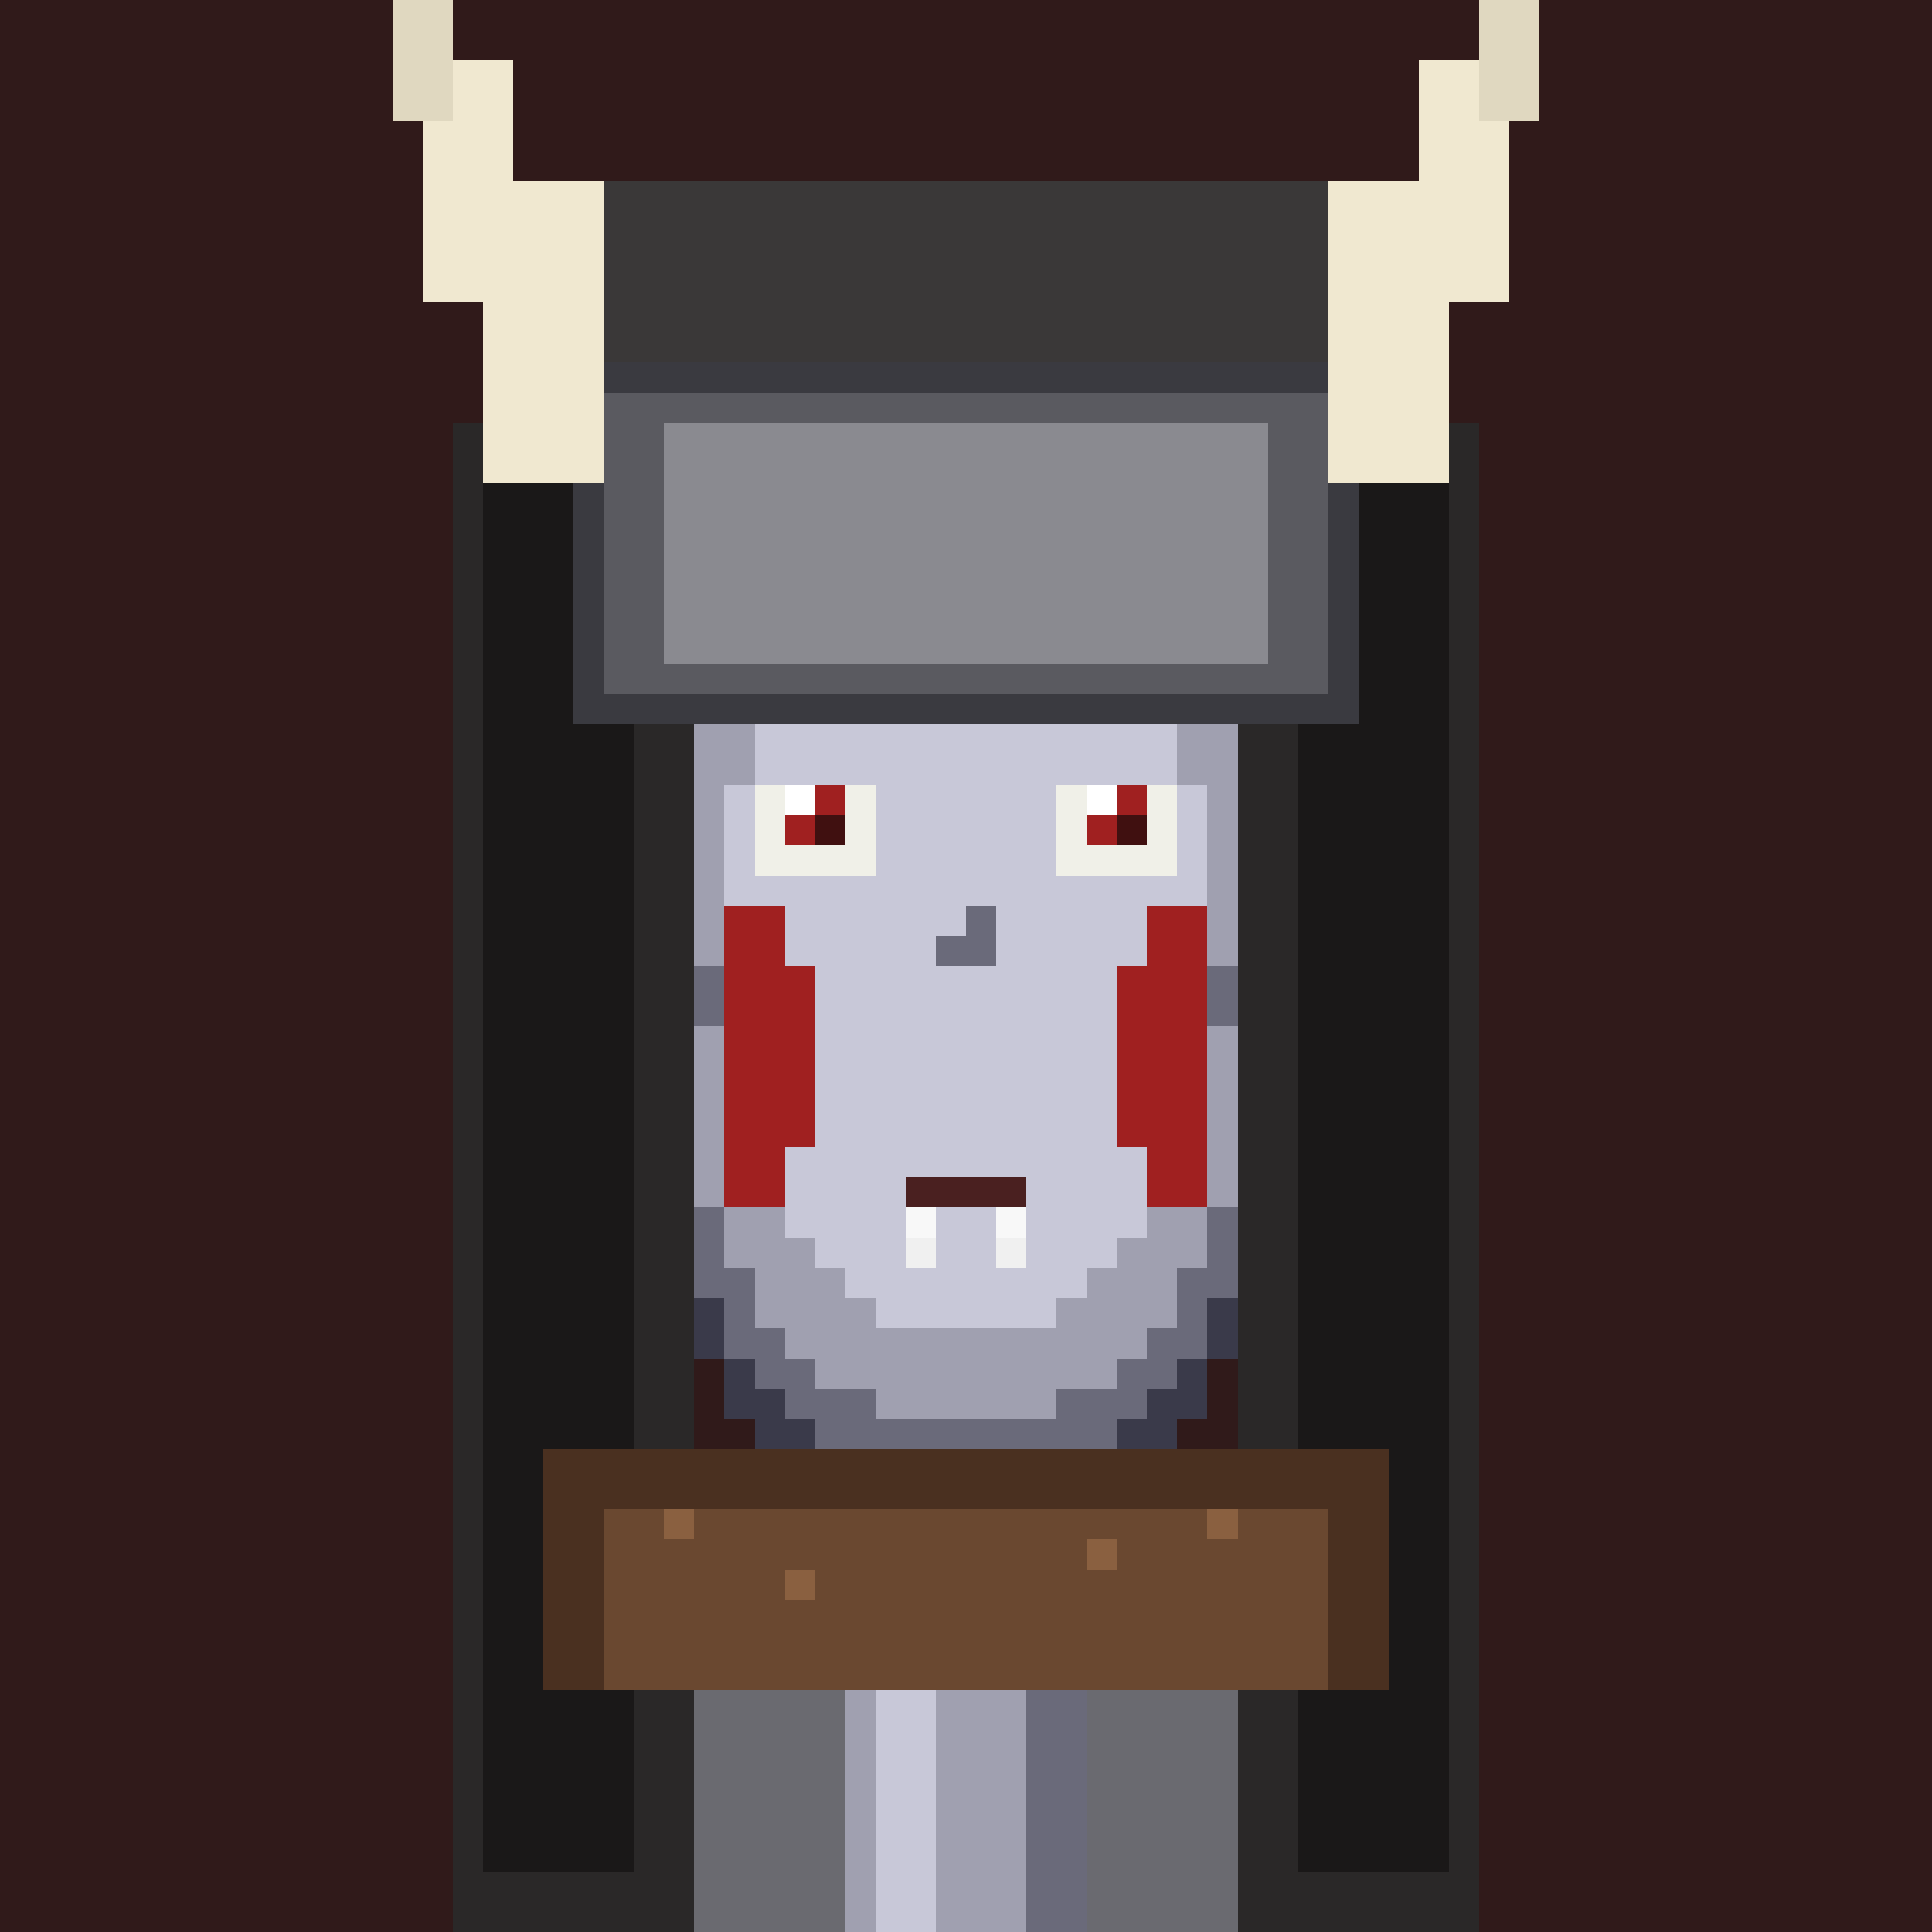
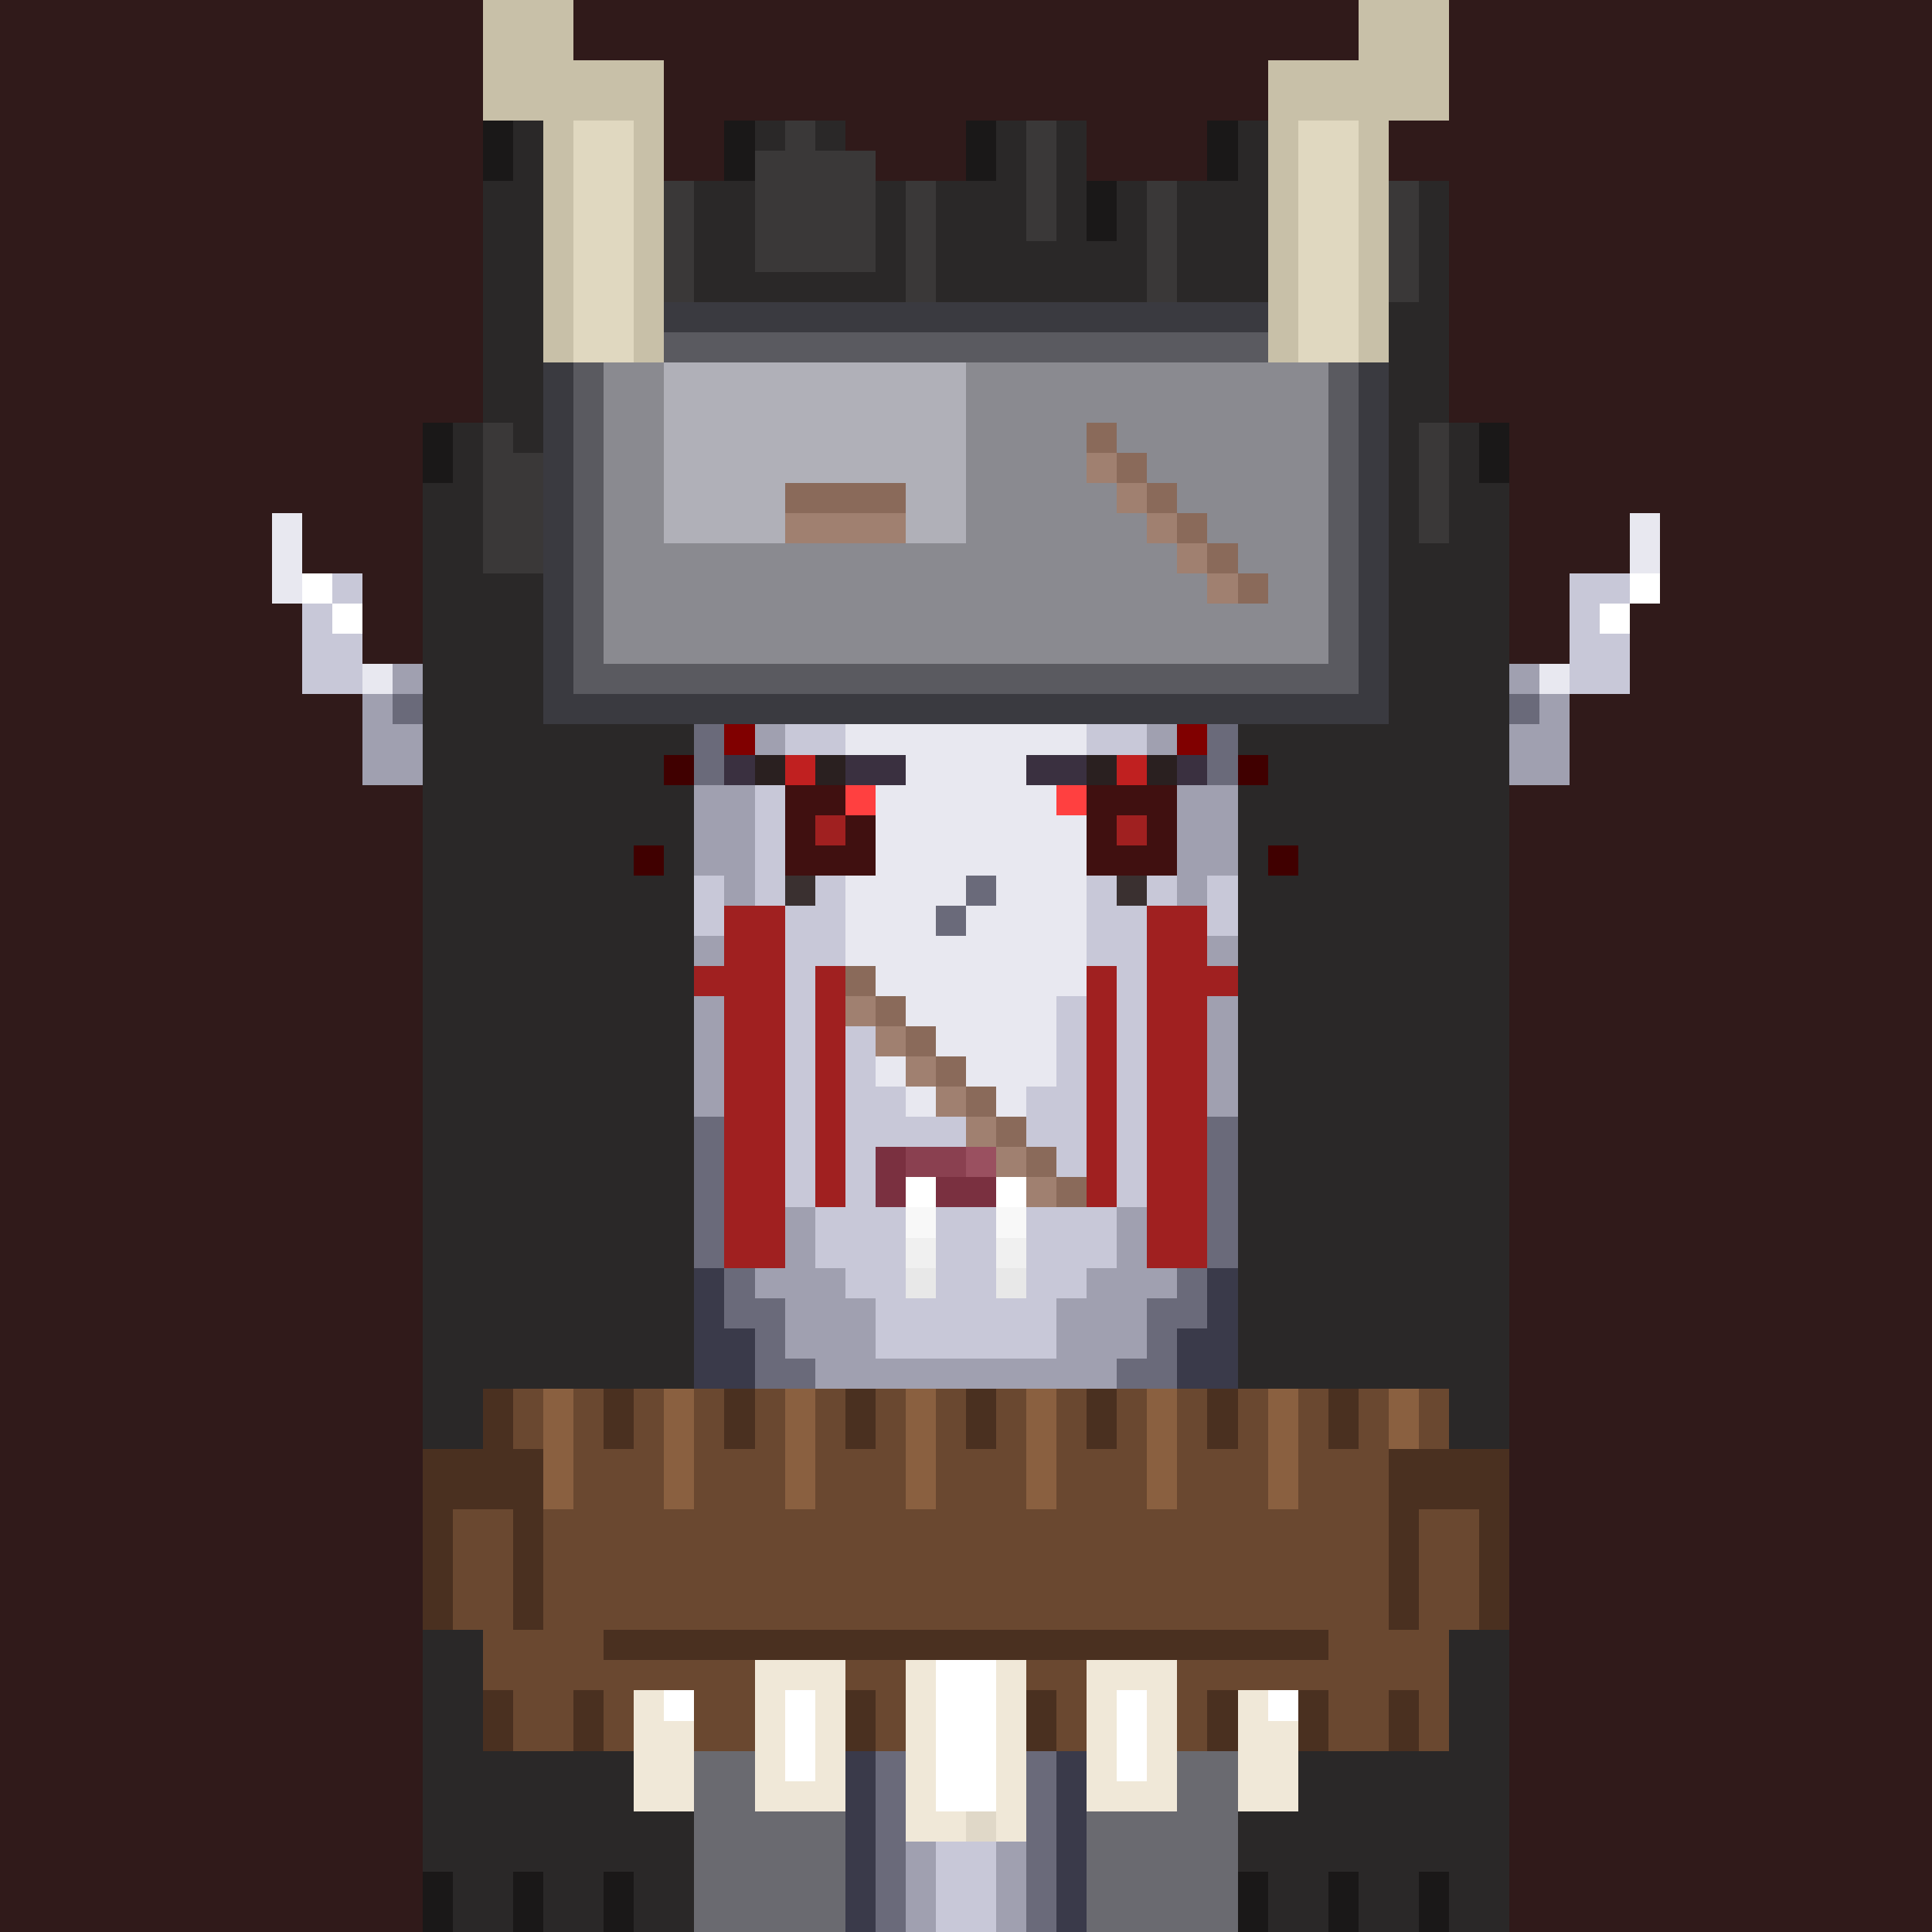
<svg xmlns="http://www.w3.org/2000/svg" viewBox="0 0 64 64" shape-rendering="crispEdges">
  <rect x="0" y="0" width="64" height="64" fill="#301a1a" />
  <rect x="19" y="50" width="26" height="14" fill="#6a6a70" />
  <rect x="17" y="52" width="2" height="12" fill="#6a6a70" />
  <rect x="45" y="52" width="2" height="12" fill="#6a6a70" />
  <rect x="20" y="51" width="3" height="13" fill="#8a8a90" />
-   <rect x="28" y="46" width="8" height="18" fill="#a0a0b0" />
-   <rect x="29" y="46" width="2" height="18" fill="#c8c8d8" />
-   <rect x="34" y="46" width="2" height="18" fill="#6a6a7a" />
+   <rect x="28" y="46" width="8" height="18" fill="#3a3a4a" />
+   <rect x="29" y="46" width="6" height="18" fill="#6a6a7a" />
+   <rect x="30" y="46" width="4" height="18" fill="#a0a0b0" />
+   <rect x="31" y="46" width="2" height="18" fill="#c8c8d8" />
  <rect x="28" y="15" width="8" height="1" fill="#3a3a4a" />
  <rect x="27" y="16" width="10" height="1" fill="#3a3a4a" />
-   <rect x="25" y="17" width="14" height="1" fill="#3a3a4a" />
-   <rect x="24" y="18" width="16" height="1" fill="#3a3a4a" />
-   <rect x="24" y="19" width="16" height="1" fill="#3a3a4a" />
-   <rect x="23" y="20" width="18" height="1" fill="#3a3a4a" />
+   <rect x="26" y="17" width="12" height="1" fill="#3a3a4a" />
+   <rect x="25" y="18" width="14" height="1" fill="#3a3a4a" />
+   <rect x="25" y="19" width="14" height="1" fill="#3a3a4a" />
+   <rect x="24" y="20" width="16" height="1" fill="#3a3a4a" />
  <rect x="23" y="21" width="18" height="1" fill="#3a3a4a" />
-   <rect x="22" y="22" width="20" height="1" fill="#3a3a4a" />
-   <rect x="22" y="23" width="20" height="1" fill="#3a3a4a" />
-   <rect x="21" y="24" width="22" height="1" fill="#3a3a4a" />
-   <rect x="21" y="25" width="22" height="1" fill="#3a3a4a" />
-   <rect x="21" y="26" width="22" height="1" fill="#3a3a4a" />
-   <rect x="20" y="27" width="24" height="1" fill="#3a3a4a" />
-   <rect x="20" y="28" width="24" height="1" fill="#3a3a4a" />
-   <rect x="20" y="29" width="24" height="1" fill="#3a3a4a" />
-   <rect x="20" y="30" width="24" height="1" fill="#3a3a4a" />
-   <rect x="20" y="31" width="24" height="1" fill="#3a3a4a" />
-   <rect x="20" y="32" width="24" height="1" fill="#3a3a4a" />
-   <rect x="20" y="33" width="24" height="1" fill="#3a3a4a" />
-   <rect x="20" y="34" width="24" height="1" fill="#3a3a4a" />
-   <rect x="20" y="35" width="24" height="1" fill="#3a3a4a" />
-   <rect x="20" y="36" width="24" height="1" fill="#3a3a4a" />
-   <rect x="20" y="37" width="24" height="1" fill="#3a3a4a" />
+   <rect x="23" y="22" width="18" height="1" fill="#3a3a4a" />
+   <rect x="23" y="23" width="18" height="1" fill="#3a3a4a" />
+   <rect x="22" y="24" width="20" height="1" fill="#3a3a4a" />
+   <rect x="22" y="25" width="20" height="1" fill="#3a3a4a" />
+   <rect x="22" y="26" width="20" height="1" fill="#3a3a4a" />
+   <rect x="22" y="27" width="20" height="1" fill="#3a3a4a" />
+   <rect x="21" y="28" width="22" height="1" fill="#3a3a4a" />
+   <rect x="21" y="29" width="22" height="1" fill="#3a3a4a" />
+   <rect x="21" y="30" width="22" height="1" fill="#3a3a4a" />
+   <rect x="21" y="31" width="22" height="1" fill="#3a3a4a" />
+   <rect x="21" y="32" width="22" height="1" fill="#3a3a4a" />
+   <rect x="21" y="33" width="22" height="1" fill="#3a3a4a" />
+   <rect x="21" y="34" width="22" height="1" fill="#3a3a4a" />
+   <rect x="21" y="35" width="22" height="1" fill="#3a3a4a" />
+   <rect x="21" y="36" width="22" height="1" fill="#3a3a4a" />
+   <rect x="21" y="37" width="22" height="1" fill="#3a3a4a" />
  <rect x="21" y="38" width="22" height="1" fill="#3a3a4a" />
-   <rect x="21" y="39" width="22" height="1" fill="#3a3a4a" />
-   <rect x="21" y="40" width="22" height="1" fill="#3a3a4a" />
+   <rect x="22" y="39" width="20" height="1" fill="#3a3a4a" />
+   <rect x="22" y="40" width="20" height="1" fill="#3a3a4a" />
  <rect x="22" y="41" width="20" height="1" fill="#3a3a4a" />
  <rect x="22" y="42" width="20" height="1" fill="#3a3a4a" />
  <rect x="23" y="43" width="18" height="1" fill="#3a3a4a" />
  <rect x="23" y="44" width="18" height="1" fill="#3a3a4a" />
-   <rect x="24" y="45" width="16" height="1" fill="#3a3a4a" />
+   <rect x="23" y="45" width="18" height="1" fill="#3a3a4a" />
  <rect x="24" y="46" width="16" height="1" fill="#3a3a4a" />
  <rect x="25" y="47" width="14" height="1" fill="#3a3a4a" />
-   <rect x="27" y="48" width="10" height="1" fill="#3a3a4a" />
-   <rect x="28" y="49" width="8" height="1" fill="#3a3a4a" />
-   <rect x="28" y="16" width="8" height="1" fill="#6a6a7a" />
-   <rect x="27" y="17" width="10" height="1" fill="#6a6a7a" />
+   <rect x="25" y="48" width="14" height="1" fill="#3a3a4a" />
+   <rect x="26" y="49" width="12" height="1" fill="#3a3a4a" />
+   <rect x="27" y="50" width="10" height="1" fill="#3a3a4a" />
+   <rect x="28" y="51" width="8" height="1" fill="#3a3a4a" />
+   <rect x="29" y="15" width="6" height="1" fill="#6a6a7a" />
+   <rect x="27" y="16" width="10" height="1" fill="#6a6a7a" />
+   <rect x="26" y="17" width="12" height="1" fill="#6a6a7a" />
  <rect x="26" y="18" width="12" height="1" fill="#6a6a7a" />
  <rect x="25" y="19" width="14" height="1" fill="#6a6a7a" />
-   <rect x="24" y="20" width="16" height="1" fill="#6a6a7a" />
+   <rect x="25" y="20" width="14" height="1" fill="#6a6a7a" />
  <rect x="24" y="21" width="16" height="1" fill="#6a6a7a" />
-   <rect x="23" y="22" width="18" height="1" fill="#6a6a7a" />
+   <rect x="24" y="22" width="16" height="1" fill="#6a6a7a" />
  <rect x="23" y="23" width="18" height="1" fill="#6a6a7a" />
-   <rect x="22" y="24" width="20" height="1" fill="#6a6a7a" />
-   <rect x="22" y="25" width="20" height="1" fill="#6a6a7a" />
-   <rect x="22" y="26" width="20" height="1" fill="#6a6a7a" />
-   <rect x="21" y="27" width="22" height="1" fill="#6a6a7a" />
-   <rect x="21" y="28" width="22" height="1" fill="#6a6a7a" />
-   <rect x="21" y="29" width="22" height="1" fill="#6a6a7a" />
-   <rect x="21" y="30" width="22" height="1" fill="#6a6a7a" />
-   <rect x="21" y="31" width="22" height="1" fill="#6a6a7a" />
-   <rect x="21" y="32" width="22" height="1" fill="#6a6a7a" />
-   <rect x="21" y="33" width="22" height="1" fill="#6a6a7a" />
-   <rect x="21" y="34" width="22" height="1" fill="#6a6a7a" />
-   <rect x="21" y="35" width="22" height="1" fill="#6a6a7a" />
-   <rect x="21" y="36" width="22" height="1" fill="#6a6a7a" />
-   <rect x="21" y="37" width="22" height="1" fill="#6a6a7a" />
-   <rect x="22" y="38" width="20" height="1" fill="#6a6a7a" />
-   <rect x="22" y="39" width="20" height="1" fill="#6a6a7a" />
-   <rect x="22" y="40" width="20" height="1" fill="#6a6a7a" />
+   <rect x="23" y="24" width="18" height="1" fill="#6a6a7a" />
+   <rect x="23" y="25" width="18" height="1" fill="#6a6a7a" />
+   <rect x="23" y="26" width="18" height="1" fill="#6a6a7a" />
+   <rect x="22" y="27" width="20" height="1" fill="#6a6a7a" />
+   <rect x="22" y="28" width="20" height="1" fill="#6a6a7a" />
+   <rect x="22" y="29" width="20" height="1" fill="#6a6a7a" />
+   <rect x="22" y="30" width="20" height="1" fill="#6a6a7a" />
+   <rect x="22" y="31" width="20" height="1" fill="#6a6a7a" />
+   <rect x="22" y="32" width="20" height="1" fill="#6a6a7a" />
+   <rect x="22" y="33" width="20" height="1" fill="#6a6a7a" />
+   <rect x="22" y="34" width="20" height="1" fill="#6a6a7a" />
+   <rect x="22" y="35" width="20" height="1" fill="#6a6a7a" />
+   <rect x="22" y="36" width="20" height="1" fill="#6a6a7a" />
+   <rect x="22" y="37" width="20" height="1" fill="#6a6a7a" />
+   <rect x="23" y="38" width="18" height="1" fill="#6a6a7a" />
+   <rect x="23" y="39" width="18" height="1" fill="#6a6a7a" />
+   <rect x="23" y="40" width="18" height="1" fill="#6a6a7a" />
  <rect x="23" y="41" width="18" height="1" fill="#6a6a7a" />
-   <rect x="23" y="42" width="18" height="1" fill="#6a6a7a" />
+   <rect x="24" y="42" width="16" height="1" fill="#6a6a7a" />
  <rect x="24" y="43" width="16" height="1" fill="#6a6a7a" />
-   <rect x="24" y="44" width="16" height="1" fill="#6a6a7a" />
+   <rect x="25" y="44" width="14" height="1" fill="#6a6a7a" />
  <rect x="25" y="45" width="14" height="1" fill="#6a6a7a" />
  <rect x="26" y="46" width="12" height="1" fill="#6a6a7a" />
-   <rect x="27" y="47" width="10" height="1" fill="#6a6a7a" />
-   <rect x="28" y="48" width="8" height="1" fill="#6a6a7a" />
-   <rect x="29" y="16" width="6" height="1" fill="#a0a0b0" />
+   <rect x="26" y="47" width="12" height="1" fill="#6a6a7a" />
+   <rect x="27" y="48" width="10" height="1" fill="#6a6a7a" />
+   <rect x="29" y="49" width="6" height="1" fill="#6a6a7a" />
+   <rect x="29" y="15" width="6" height="1" fill="#a0a0b0" />
+   <rect x="28" y="16" width="8" height="1" fill="#a0a0b0" />
  <rect x="27" y="17" width="10" height="1" fill="#a0a0b0" />
  <rect x="26" y="18" width="12" height="1" fill="#a0a0b0" />
-   <rect x="25" y="19" width="14" height="1" fill="#a0a0b0" />
+   <rect x="26" y="19" width="12" height="1" fill="#a0a0b0" />
  <rect x="25" y="20" width="14" height="1" fill="#a0a0b0" />
-   <rect x="24" y="21" width="16" height="1" fill="#a0a0b0" />
+   <rect x="25" y="21" width="14" height="1" fill="#a0a0b0" />
  <rect x="24" y="22" width="16" height="1" fill="#a0a0b0" />
-   <rect x="23" y="23" width="18" height="1" fill="#a0a0b0" />
-   <rect x="23" y="24" width="18" height="1" fill="#a0a0b0" />
-   <rect x="23" y="25" width="18" height="1" fill="#a0a0b0" />
+   <rect x="24" y="23" width="16" height="1" fill="#a0a0b0" />
+   <rect x="24" y="24" width="16" height="1" fill="#a0a0b0" />
+   <rect x="24" y="25" width="16" height="1" fill="#a0a0b0" />
  <rect x="23" y="26" width="18" height="1" fill="#a0a0b0" />
-   <rect x="22" y="27" width="20" height="1" fill="#a0a0b0" />
-   <rect x="22" y="28" width="20" height="1" fill="#a0a0b0" />
-   <rect x="22" y="29" width="20" height="1" fill="#a0a0b0" />
-   <rect x="22" y="30" width="20" height="1" fill="#a0a0b0" />
-   <rect x="22" y="31" width="20" height="1" fill="#a0a0b0" />
-   <rect x="22" y="32" width="20" height="1" fill="#a0a0b0" />
-   <rect x="22" y="33" width="20" height="1" fill="#a0a0b0" />
-   <rect x="22" y="34" width="20" height="1" fill="#a0a0b0" />
-   <rect x="22" y="35" width="20" height="1" fill="#a0a0b0" />
+   <rect x="23" y="27" width="18" height="1" fill="#a0a0b0" />
+   <rect x="23" y="28" width="18" height="1" fill="#a0a0b0" />
+   <rect x="23" y="29" width="18" height="1" fill="#a0a0b0" />
+   <rect x="23" y="30" width="18" height="1" fill="#a0a0b0" />
+   <rect x="23" y="31" width="18" height="1" fill="#a0a0b0" />
+   <rect x="23" y="32" width="18" height="1" fill="#a0a0b0" />
+   <rect x="23" y="33" width="18" height="1" fill="#a0a0b0" />
+   <rect x="23" y="34" width="18" height="1" fill="#a0a0b0" />
+   <rect x="23" y="35" width="18" height="1" fill="#a0a0b0" />
  <rect x="23" y="36" width="18" height="1" fill="#a0a0b0" />
-   <rect x="23" y="37" width="18" height="1" fill="#a0a0b0" />
-   <rect x="23" y="38" width="18" height="1" fill="#a0a0b0" />
-   <rect x="23" y="39" width="18" height="1" fill="#a0a0b0" />
+   <rect x="24" y="37" width="16" height="1" fill="#a0a0b0" />
+   <rect x="24" y="38" width="16" height="1" fill="#a0a0b0" />
+   <rect x="24" y="39" width="16" height="1" fill="#a0a0b0" />
  <rect x="24" y="40" width="16" height="1" fill="#a0a0b0" />
-   <rect x="24" y="41" width="16" height="1" fill="#a0a0b0" />
+   <rect x="25" y="41" width="14" height="1" fill="#a0a0b0" />
  <rect x="25" y="42" width="14" height="1" fill="#a0a0b0" />
-   <rect x="25" y="43" width="14" height="1" fill="#a0a0b0" />
+   <rect x="26" y="43" width="12" height="1" fill="#a0a0b0" />
  <rect x="26" y="44" width="12" height="1" fill="#a0a0b0" />
  <rect x="27" y="45" width="10" height="1" fill="#a0a0b0" />
-   <rect x="29" y="46" width="6" height="1" fill="#a0a0b0" />
+   <rect x="28" y="46" width="8" height="1" fill="#a0a0b0" />
+   <rect x="29" y="47" width="6" height="1" fill="#a0a0b0" />
+   <rect x="29" y="16" width="6" height="1" fill="#c8c8d8" />
  <rect x="29" y="17" width="6" height="1" fill="#c8c8d8" />
  <rect x="28" y="18" width="8" height="1" fill="#c8c8d8" />
  <rect x="27" y="19" width="10" height="1" fill="#c8c8d8" />
-   <rect x="26" y="20" width="12" height="1" fill="#c8c8d8" />
+   <rect x="27" y="20" width="10" height="1" fill="#c8c8d8" />
  <rect x="26" y="21" width="12" height="1" fill="#c8c8d8" />
-   <rect x="25" y="22" width="14" height="1" fill="#c8c8d8" />
-   <rect x="25" y="23" width="14" height="1" fill="#c8c8d8" />
-   <rect x="25" y="24" width="14" height="1" fill="#c8c8d8" />
+   <rect x="26" y="22" width="12" height="1" fill="#c8c8d8" />
+   <rect x="26" y="23" width="12" height="1" fill="#c8c8d8" />
+   <rect x="26" y="24" width="12" height="1" fill="#c8c8d8" />
  <rect x="25" y="25" width="14" height="1" fill="#c8c8d8" />
-   <rect x="24" y="26" width="16" height="1" fill="#c8c8d8" />
-   <rect x="24" y="27" width="16" height="1" fill="#c8c8d8" />
-   <rect x="24" y="28" width="16" height="1" fill="#c8c8d8" />
-   <rect x="24" y="29" width="16" height="1" fill="#c8c8d8" />
-   <rect x="24" y="30" width="16" height="1" fill="#c8c8d8" />
-   <rect x="24" y="31" width="16" height="1" fill="#c8c8d8" />
-   <rect x="24" y="32" width="16" height="1" fill="#c8c8d8" />
-   <rect x="24" y="33" width="16" height="1" fill="#c8c8d8" />
-   <rect x="24" y="34" width="16" height="1" fill="#c8c8d8" />
+   <rect x="25" y="26" width="14" height="1" fill="#c8c8d8" />
+   <rect x="25" y="27" width="14" height="1" fill="#c8c8d8" />
+   <rect x="25" y="28" width="14" height="1" fill="#c8c8d8" />
+   <rect x="25" y="29" width="14" height="1" fill="#c8c8d8" />
+   <rect x="25" y="30" width="14" height="1" fill="#c8c8d8" />
+   <rect x="25" y="31" width="14" height="1" fill="#c8c8d8" />
+   <rect x="25" y="32" width="14" height="1" fill="#c8c8d8" />
+   <rect x="25" y="33" width="14" height="1" fill="#c8c8d8" />
+   <rect x="25" y="34" width="14" height="1" fill="#c8c8d8" />
  <rect x="25" y="35" width="14" height="1" fill="#c8c8d8" />
-   <rect x="25" y="36" width="14" height="1" fill="#c8c8d8" />
-   <rect x="25" y="37" width="14" height="1" fill="#c8c8d8" />
-   <rect x="25" y="38" width="14" height="1" fill="#c8c8d8" />
+   <rect x="26" y="36" width="12" height="1" fill="#c8c8d8" />
+   <rect x="26" y="37" width="12" height="1" fill="#c8c8d8" />
+   <rect x="26" y="38" width="12" height="1" fill="#c8c8d8" />
  <rect x="26" y="39" width="12" height="1" fill="#c8c8d8" />
-   <rect x="26" y="40" width="12" height="1" fill="#c8c8d8" />
+   <rect x="27" y="40" width="10" height="1" fill="#c8c8d8" />
  <rect x="27" y="41" width="10" height="1" fill="#c8c8d8" />
  <rect x="28" y="42" width="8" height="1" fill="#c8c8d8" />
  <rect x="29" y="43" width="6" height="1" fill="#c8c8d8" />
-   <rect x="20" y="32" width="4" height="2" fill="#6a6a7a" />
-   <rect x="40" y="32" width="4" height="2" fill="#6a6a7a" />
-   <rect x="18" y="26" width="3" height="6" fill="#a0a0b0" />
-   <rect x="17" y="24" width="2" height="4" fill="#a0a0b0" />
-   <rect x="43" y="26" width="3" height="6" fill="#a0a0b0" />
-   <rect x="45" y="24" width="2" height="4" fill="#a0a0b0" />
-   <rect x="25" y="26" width="4" height="3" fill="#f0f0e8" />
-   <rect x="35" y="26" width="4" height="3" fill="#f0f0e8" />
-   <rect x="26" y="26" width="2" height="2" fill="#a02020" />
-   <rect x="36" y="26" width="2" height="2" fill="#a02020" />
-   <rect x="27" y="27" width="1" height="1" fill="#401010" />
-   <rect x="37" y="27" width="1" height="1" fill="#401010" />
-   <rect x="26" y="26" width="1" height="1" fill="#ffffff" />
-   <rect x="36" y="26" width="1" height="1" fill="#ffffff" />
-   <rect x="23" y="23" width="6" height="1" fill="#1a1818" />
-   <rect x="22" y="24" width="1" height="1" fill="#1a1818" />
-   <rect x="35" y="23" width="6" height="1" fill="#1a1818" />
-   <rect x="41" y="24" width="1" height="1" fill="#1a1818" />
-   <rect x="32" y="30" width="1" height="1" fill="#6a6a7a" />
-   <rect x="31" y="31" width="2" height="1" fill="#6a6a7a" />
-   <rect x="30" y="39" width="4" height="1" fill="#4a2020" />
+   <rect x="29" y="44" width="6" height="1" fill="#c8c8d8" />
+   <rect x="30" y="20" width="4" height="1" fill="#e8e8f0" />
+   <rect x="29" y="21" width="6" height="1" fill="#e8e8f0" />
+   <rect x="29" y="22" width="6" height="1" fill="#e8e8f0" />
+   <rect x="29" y="23" width="6" height="1" fill="#e8e8f0" />
+   <rect x="28" y="24" width="8" height="1" fill="#e8e8f0" />
+   <rect x="28" y="25" width="8" height="1" fill="#e8e8f0" />
+   <rect x="28" y="26" width="8" height="1" fill="#e8e8f0" />
+   <rect x="28" y="27" width="8" height="1" fill="#e8e8f0" />
+   <rect x="28" y="28" width="8" height="1" fill="#e8e8f0" />
+   <rect x="28" y="29" width="8" height="1" fill="#e8e8f0" />
+   <rect x="28" y="30" width="8" height="1" fill="#e8e8f0" />
+   <rect x="28" y="31" width="8" height="1" fill="#e8e8f0" />
+   <rect x="28" y="32" width="8" height="1" fill="#e8e8f0" />
+   <rect x="29" y="33" width="6" height="1" fill="#e8e8f0" />
+   <rect x="29" y="34" width="6" height="1" fill="#e8e8f0" />
+   <rect x="29" y="35" width="6" height="1" fill="#e8e8f0" />
+   <rect x="30" y="36" width="4" height="1" fill="#e8e8f0" />
+   <rect x="31" y="46" width="2" height="2" fill="#a0a0b0" />
+   <rect x="19" y="29" width="5" height="2" fill="#c8c8d8" />
+   <rect x="40" y="29" width="5" height="2" fill="#c8c8d8" />
+   <rect x="22" y="29" width="1" height="1" fill="#e8e8f0" />
+   <rect x="41" y="29" width="1" height="1" fill="#e8e8f0" />
+   <rect x="24" y="25" width="6" height="1" fill="#3a3040" />
+   <rect x="34" y="25" width="6" height="1" fill="#3a3040" />
+   <rect x="14" y="24" width="4" height="5" fill="#a0a0b0" />
+   <rect x="12" y="22" width="3" height="4" fill="#a0a0b0" />
+   <rect x="10" y="19" width="2" height="4" fill="#c8c8d8" />
+   <rect x="9" y="17" width="1" height="3" fill="#e8e8f0" />
+   <rect x="15" y="26" width="1" height="1" fill="#6a6a7a" />
+   <rect x="13" y="23" width="1" height="1" fill="#6a6a7a" />
+   <rect x="11" y="20" width="1" height="1" fill="#ffffff" />
+   <rect x="10" y="19" width="1" height="1" fill="#ffffff" />
+   <rect x="12" y="22" width="1" height="1" fill="#e8e8f0" />
+   <rect x="46" y="24" width="4" height="5" fill="#a0a0b0" />
+   <rect x="49" y="22" width="3" height="4" fill="#a0a0b0" />
+   <rect x="52" y="19" width="2" height="4" fill="#c8c8d8" />
+   <rect x="54" y="17" width="1" height="3" fill="#e8e8f0" />
+   <rect x="48" y="26" width="1" height="1" fill="#6a6a7a" />
+   <rect x="50" y="23" width="1" height="1" fill="#6a6a7a" />
+   <rect x="53" y="20" width="1" height="1" fill="#ffffff" />
+   <rect x="54" y="19" width="1" height="1" fill="#ffffff" />
+   <rect x="51" y="22" width="1" height="1" fill="#e8e8f0" />
+   <rect x="26" y="26" width="3" height="3" fill="#401010" />
+   <rect x="36" y="26" width="3" height="3" fill="#401010" />
+   <rect x="27" y="27" width="1" height="1" fill="#a02020" />
+   <rect x="37" y="27" width="1" height="1" fill="#a02020" />
+   <rect x="25" y="25" width="1" height="1" fill="#2a2020" />
+   <rect x="26" y="25" width="1" height="1" fill="#2a2020" />
+   <rect x="27" y="25" width="1" height="1" fill="#2a2020" />
+   <rect x="36" y="25" width="1" height="1" fill="#2a2020" />
+   <rect x="37" y="25" width="1" height="1" fill="#2a2020" />
+   <rect x="38" y="25" width="1" height="1" fill="#2a2020" />
+   <rect x="26" y="29" width="1" height="1" fill="#3a3030" />
+   <rect x="37" y="29" width="1" height="1" fill="#3a3030" />
+   <rect x="23" y="21" width="6" height="1" fill="#1a1818" />
+   <rect x="35" y="21" width="6" height="1" fill="#1a1818" />
+   <rect x="22" y="22" width="1" height="1" fill="#1a1818" />
+   <rect x="41" y="22" width="1" height="1" fill="#1a1818" />
+   <rect x="32" y="29" width="1" height="1" fill="#6a6a7a" />
+   <rect x="31" y="30" width="2" height="1" fill="#6a6a7a" />
+   <rect x="32" y="30" width="1" height="1" fill="#e8e8f0" />
+   <rect x="29" y="38" width="6" height="2" fill="#7a3040" />
+   <rect x="30" y="38" width="4" height="1" fill="#8a4050" />
+   <rect x="32" y="38" width="1" height="1" fill="#9a5060" />
+   <rect x="30" y="39" width="1" height="1" fill="#ffffff" />
  <rect x="30" y="40" width="1" height="1" fill="#f8f8f8" />
  <rect x="30" y="41" width="1" height="1" fill="#f0f0f0" />
+   <rect x="30" y="42" width="1" height="1" fill="#e8e8e8" />
+   <rect x="33" y="39" width="1" height="1" fill="#ffffff" />
  <rect x="33" y="40" width="1" height="1" fill="#f8f8f8" />
  <rect x="33" y="41" width="1" height="1" fill="#f0f0f0" />
-   <rect x="17" y="6" width="30" height="14" fill="#1a1818" />
-   <rect x="15" y="14" width="8" height="50" fill="#2a2828" />
-   <rect x="41" y="14" width="8" height="50" fill="#2a2828" />
-   <rect x="16" y="14" width="5" height="48" fill="#1a1818" />
-   <rect x="43" y="14" width="5" height="48" fill="#1a1818" />
-   <rect x="19" y="6" width="26" height="8" fill="#3a3838" />
-   <rect x="19" y="12" width="26" height="12" fill="#3a3a40" />
-   <rect x="20" y="13" width="24" height="10" fill="#5a5a60" />
-   <rect x="22" y="14" width="20" height="8" fill="#8a8a90" />
-   <rect x="16" y="6" width="4" height="10" fill="#f0e8d0" />
-   <rect x="14" y="2" width="3" height="8" fill="#f0e8d0" />
-   <rect x="13" y="0" width="2" height="4" fill="#e0d8c0" />
-   <rect x="44" y="6" width="4" height="10" fill="#f0e8d0" />
-   <rect x="47" y="2" width="3" height="8" fill="#f0e8d0" />
-   <rect x="49" y="0" width="2" height="4" fill="#e0d8c0" />
-   <rect x="24" y="30" width="2" height="10" fill="#a02020" />
-   <rect x="38" y="30" width="2" height="10" fill="#a02020" />
-   <rect x="26" y="32" width="1" height="6" fill="#a02020" />
-   <rect x="37" y="32" width="1" height="6" fill="#a02020" />
-   <rect x="18" y="48" width="28" height="8" fill="#4a3020" />
-   <rect x="20" y="50" width="24" height="6" fill="#6a4830" />
-   <rect x="22" y="50" width="1" height="1" fill="#8a6040" />
-   <rect x="26" y="52" width="1" height="1" fill="#8a6040" />
-   <rect x="36" y="51" width="1" height="1" fill="#8a6040" />
-   <rect x="40" y="50" width="1" height="1" fill="#8a6040" />
+   <rect x="33" y="42" width="1" height="1" fill="#e8e8e8" />
+   <rect x="16" y="4" width="4" height="18" fill="#2a2828" />
+   <rect x="16" y="4" width="1" height="2" fill="#1a1818" />
+   <rect x="18" y="4" width="1" height="4" fill="#3a3838" />
+   <rect x="16" y="20" width="1" height="2" fill="#1a1818" />
+   <rect x="19" y="20" width="1" height="2" fill="#1a1818" />
+   <rect x="20" y="6" width="4" height="16" fill="#2a2828" />
+   <rect x="20" y="6" width="1" height="2" fill="#1a1818" />
+   <rect x="22" y="6" width="1" height="4" fill="#3a3838" />
+   <rect x="20" y="20" width="1" height="2" fill="#1a1818" />
+   <rect x="23" y="20" width="1" height="2" fill="#1a1818" />
+   <rect x="24" y="4" width="4" height="18" fill="#2a2828" />
+   <rect x="24" y="4" width="1" height="2" fill="#1a1818" />
+   <rect x="26" y="4" width="1" height="4" fill="#3a3838" />
+   <rect x="24" y="20" width="1" height="2" fill="#1a1818" />
+   <rect x="27" y="20" width="1" height="2" fill="#1a1818" />
+   <rect x="28" y="6" width="4" height="16" fill="#2a2828" />
+   <rect x="28" y="6" width="1" height="2" fill="#1a1818" />
+   <rect x="30" y="6" width="1" height="4" fill="#3a3838" />
+   <rect x="28" y="20" width="1" height="2" fill="#1a1818" />
+   <rect x="31" y="20" width="1" height="2" fill="#1a1818" />
+   <rect x="32" y="4" width="4" height="18" fill="#2a2828" />
+   <rect x="32" y="4" width="1" height="2" fill="#1a1818" />
+   <rect x="34" y="4" width="1" height="4" fill="#3a3838" />
+   <rect x="32" y="20" width="1" height="2" fill="#1a1818" />
+   <rect x="35" y="20" width="1" height="2" fill="#1a1818" />
+   <rect x="36" y="6" width="4" height="16" fill="#2a2828" />
+   <rect x="36" y="6" width="1" height="2" fill="#1a1818" />
+   <rect x="38" y="6" width="1" height="4" fill="#3a3838" />
+   <rect x="36" y="20" width="1" height="2" fill="#1a1818" />
+   <rect x="39" y="20" width="1" height="2" fill="#1a1818" />
+   <rect x="40" y="4" width="4" height="18" fill="#2a2828" />
+   <rect x="40" y="4" width="1" height="2" fill="#1a1818" />
+   <rect x="42" y="4" width="1" height="4" fill="#3a3838" />
+   <rect x="40" y="20" width="1" height="2" fill="#1a1818" />
+   <rect x="43" y="20" width="1" height="2" fill="#1a1818" />
+   <rect x="44" y="6" width="4" height="16" fill="#2a2828" />
+   <rect x="44" y="6" width="1" height="2" fill="#1a1818" />
+   <rect x="46" y="6" width="1" height="4" fill="#3a3838" />
+   <rect x="44" y="20" width="1" height="2" fill="#1a1818" />
+   <rect x="47" y="20" width="1" height="2" fill="#1a1818" />
+   <rect x="25" y="5" width="4" height="4" fill="#3a3838" />
+   <rect x="14" y="14" width="9" height="50" fill="#2a2828" />
+   <rect x="14" y="14" width="1" height="2" fill="#1a1818" />
+   <rect x="16" y="14" width="1" height="4" fill="#3a3838" />
+   <rect x="18" y="14" width="1" height="2" fill="#1a1818" />
+   <rect x="20" y="14" width="1" height="4" fill="#3a3838" />
+   <rect x="22" y="14" width="1" height="2" fill="#1a1818" />
+   <rect x="14" y="62" width="1" height="2" fill="#1a1818" />
+   <rect x="17" y="62" width="1" height="2" fill="#1a1818" />
+   <rect x="20" y="62" width="1" height="2" fill="#1a1818" />
+   <rect x="16" y="15" width="2" height="4" fill="#3a3838" />
+   <rect x="41" y="14" width="9" height="50" fill="#2a2828" />
+   <rect x="41" y="14" width="1" height="2" fill="#1a1818" />
+   <rect x="43" y="14" width="1" height="4" fill="#3a3838" />
+   <rect x="45" y="14" width="1" height="2" fill="#1a1818" />
+   <rect x="47" y="14" width="1" height="4" fill="#3a3838" />
+   <rect x="49" y="14" width="1" height="2" fill="#1a1818" />
+   <rect x="41" y="62" width="1" height="2" fill="#1a1818" />
+   <rect x="44" y="62" width="1" height="2" fill="#1a1818" />
+   <rect x="47" y="62" width="1" height="2" fill="#1a1818" />
+   <rect x="43" y="15" width="2" height="4" fill="#3a3838" />
+   <rect x="18" y="10" width="28" height="14" fill="#3a3a40" />
+   <rect x="19" y="11" width="26" height="12" fill="#5a5a60" />
+   <rect x="20" y="12" width="24" height="10" fill="#8a8a90" />
+   <rect x="22" y="12" width="10" height="6" fill="#b0b0b8" />
+   <rect x="36" y="14" width="1" height="1" fill="#8a6a5a" />
+   <rect x="37" y="15" width="1" height="1" fill="#8a6a5a" />
+   <rect x="36" y="15" width="1" height="1" fill="#a08070" />
+   <rect x="38" y="16" width="1" height="1" fill="#8a6a5a" />
+   <rect x="37" y="16" width="1" height="1" fill="#a08070" />
+   <rect x="39" y="17" width="1" height="1" fill="#8a6a5a" />
+   <rect x="38" y="17" width="1" height="1" fill="#a08070" />
+   <rect x="40" y="18" width="1" height="1" fill="#8a6a5a" />
+   <rect x="39" y="18" width="1" height="1" fill="#a08070" />
+   <rect x="41" y="19" width="1" height="1" fill="#8a6a5a" />
+   <rect x="40" y="19" width="1" height="1" fill="#a08070" />
+   <rect x="26" y="16" width="4" height="1" fill="#8a6a5a" />
+   <rect x="26" y="17" width="4" height="1" fill="#a08070" />
+   <rect x="18" y="2" width="4" height="10" fill="#c8c0a8" />
+   <rect x="16" y="-2" width="3" height="6" fill="#c8c0a8" />
+   <rect x="15" y="-4" width="2" height="4" fill="#e0d8c0" />
+   <rect x="19" y="4" width="2" height="8" fill="#e0d8c0" />
+   <rect x="15" y="-4" width="1" height="1" fill="#f0e8d8" />
+   <rect x="42" y="2" width="4" height="10" fill="#c8c0a8" />
+   <rect x="45" y="-2" width="3" height="6" fill="#c8c0a8" />
+   <rect x="47" y="-4" width="2" height="4" fill="#e0d8c0" />
+   <rect x="43" y="4" width="2" height="8" fill="#e0d8c0" />
+   <rect x="48" y="-4" width="1" height="1" fill="#f0e8d8" />
+   <rect x="22" y="25" width="1" height="1" fill="#400000" />
+   <rect x="24" y="24" width="1" height="1" fill="#800000" />
+   <rect x="26" y="25" width="1" height="1" fill="#c02020" />
+   <rect x="28" y="26" width="1" height="1" fill="#ff4040" />
+   <rect x="41" y="25" width="1" height="1" fill="#400000" />
+   <rect x="39" y="24" width="1" height="1" fill="#800000" />
+   <rect x="37" y="25" width="1" height="1" fill="#c02020" />
+   <rect x="35" y="26" width="1" height="1" fill="#ff4040" />
+   <rect x="25" y="31" width="1" height="1" fill="#800000" />
+   <rect x="27" y="32" width="1" height="1" fill="#c02020" />
+   <rect x="38" y="31" width="1" height="1" fill="#800000" />
+   <rect x="36" y="32" width="1" height="1" fill="#c02020" />
+   <rect x="21" y="28" width="1" height="1" fill="#400000" />
+   <rect x="42" y="28" width="1" height="1" fill="#400000" />
+   <rect x="24" y="30" width="2" height="12" fill="#a02020" />
+   <rect x="38" y="30" width="2" height="12" fill="#a02020" />
+   <rect x="27" y="32" width="1" height="8" fill="#a02020" />
+   <rect x="36" y="32" width="1" height="8" fill="#a02020" />
+   <rect x="23" y="32" width="3" height="1" fill="#a02020" />
+   <rect x="38" y="32" width="3" height="1" fill="#a02020" />
+   <rect x="24" y="34" width="2" height="1" fill="#a02020" />
+   <rect x="38" y="34" width="2" height="1" fill="#a02020" />
+   <rect x="28" y="32" width="1" height="1" fill="#8a6a5a" />
+   <rect x="29" y="33" width="1" height="1" fill="#8a6a5a" />
+   <rect x="28" y="33" width="1" height="1" fill="#a08070" />
+   <rect x="30" y="34" width="1" height="1" fill="#8a6a5a" />
+   <rect x="29" y="34" width="1" height="1" fill="#a08070" />
+   <rect x="31" y="35" width="1" height="1" fill="#8a6a5a" />
+   <rect x="30" y="35" width="1" height="1" fill="#a08070" />
+   <rect x="32" y="36" width="1" height="1" fill="#8a6a5a" />
+   <rect x="31" y="36" width="1" height="1" fill="#a08070" />
+   <rect x="33" y="37" width="1" height="1" fill="#8a6a5a" />
+   <rect x="32" y="37" width="1" height="1" fill="#a08070" />
+   <rect x="34" y="38" width="1" height="1" fill="#8a6a5a" />
+   <rect x="33" y="38" width="1" height="1" fill="#a08070" />
+   <rect x="35" y="39" width="1" height="1" fill="#8a6a5a" />
+   <rect x="34" y="39" width="1" height="1" fill="#a08070" />
+   <rect x="16" y="46" width="32" height="12" fill="#6a4830" />
+   <rect x="16" y="46" width="1" height="2" fill="#4a3020" />
+   <rect x="18" y="46" width="1" height="4" fill="#8a6040" />
+   <rect x="20" y="46" width="1" height="2" fill="#4a3020" />
+   <rect x="22" y="46" width="1" height="4" fill="#8a6040" />
+   <rect x="24" y="46" width="1" height="2" fill="#4a3020" />
+   <rect x="26" y="46" width="1" height="4" fill="#8a6040" />
+   <rect x="28" y="46" width="1" height="2" fill="#4a3020" />
+   <rect x="30" y="46" width="1" height="4" fill="#8a6040" />
+   <rect x="32" y="46" width="1" height="2" fill="#4a3020" />
+   <rect x="34" y="46" width="1" height="4" fill="#8a6040" />
+   <rect x="36" y="46" width="1" height="2" fill="#4a3020" />
+   <rect x="38" y="46" width="1" height="4" fill="#8a6040" />
+   <rect x="40" y="46" width="1" height="2" fill="#4a3020" />
+   <rect x="42" y="46" width="1" height="4" fill="#8a6040" />
+   <rect x="44" y="46" width="1" height="2" fill="#4a3020" />
+   <rect x="46" y="46" width="1" height="4" fill="#8a6040" />
+   <rect x="16" y="56" width="1" height="2" fill="#4a3020" />
+   <rect x="19" y="56" width="1" height="2" fill="#4a3020" />
+   <rect x="22" y="56" width="1" height="2" fill="#4a3020" />
+   <rect x="25" y="56" width="1" height="2" fill="#4a3020" />
+   <rect x="28" y="56" width="1" height="2" fill="#4a3020" />
+   <rect x="31" y="56" width="1" height="2" fill="#4a3020" />
+   <rect x="34" y="56" width="1" height="2" fill="#4a3020" />
+   <rect x="37" y="56" width="1" height="2" fill="#4a3020" />
+   <rect x="40" y="56" width="1" height="2" fill="#4a3020" />
+   <rect x="43" y="56" width="1" height="2" fill="#4a3020" />
+   <rect x="46" y="56" width="1" height="2" fill="#4a3020" />
+   <rect x="14" y="48" width="4" height="6" fill="#4a3020" />
+   <rect x="46" y="48" width="4" height="6" fill="#4a3020" />
+   <rect x="15" y="50" width="2" height="4" fill="#6a4830" />
+   <rect x="47" y="50" width="2" height="4" fill="#6a4830" />
+   <rect x="30" y="54" width="4" height="7" fill="#f0e8d8" />
+   <rect x="31" y="55" width="2" height="5" fill="#ffffff" />
+   <rect x="32" y="60" width="1" height="1" fill="#e0d8c8" />
+   <rect x="25" y="55" width="3" height="5" fill="#f0e8d8" />
+   <rect x="26" y="56" width="1" height="3" fill="#ffffff" />
+   <rect x="21" y="56" width="2" height="4" fill="#f0e8d8" />
+   <rect x="22" y="56" width="1" height="1" fill="#ffffff" />
+   <rect x="36" y="55" width="3" height="5" fill="#f0e8d8" />
+   <rect x="37" y="56" width="1" height="3" fill="#ffffff" />
+   <rect x="41" y="56" width="2" height="4" fill="#f0e8d8" />
+   <rect x="42" y="56" width="1" height="1" fill="#ffffff" />
+   <rect x="20" y="54" width="24" height="1" fill="#4a3020" />
</svg>
